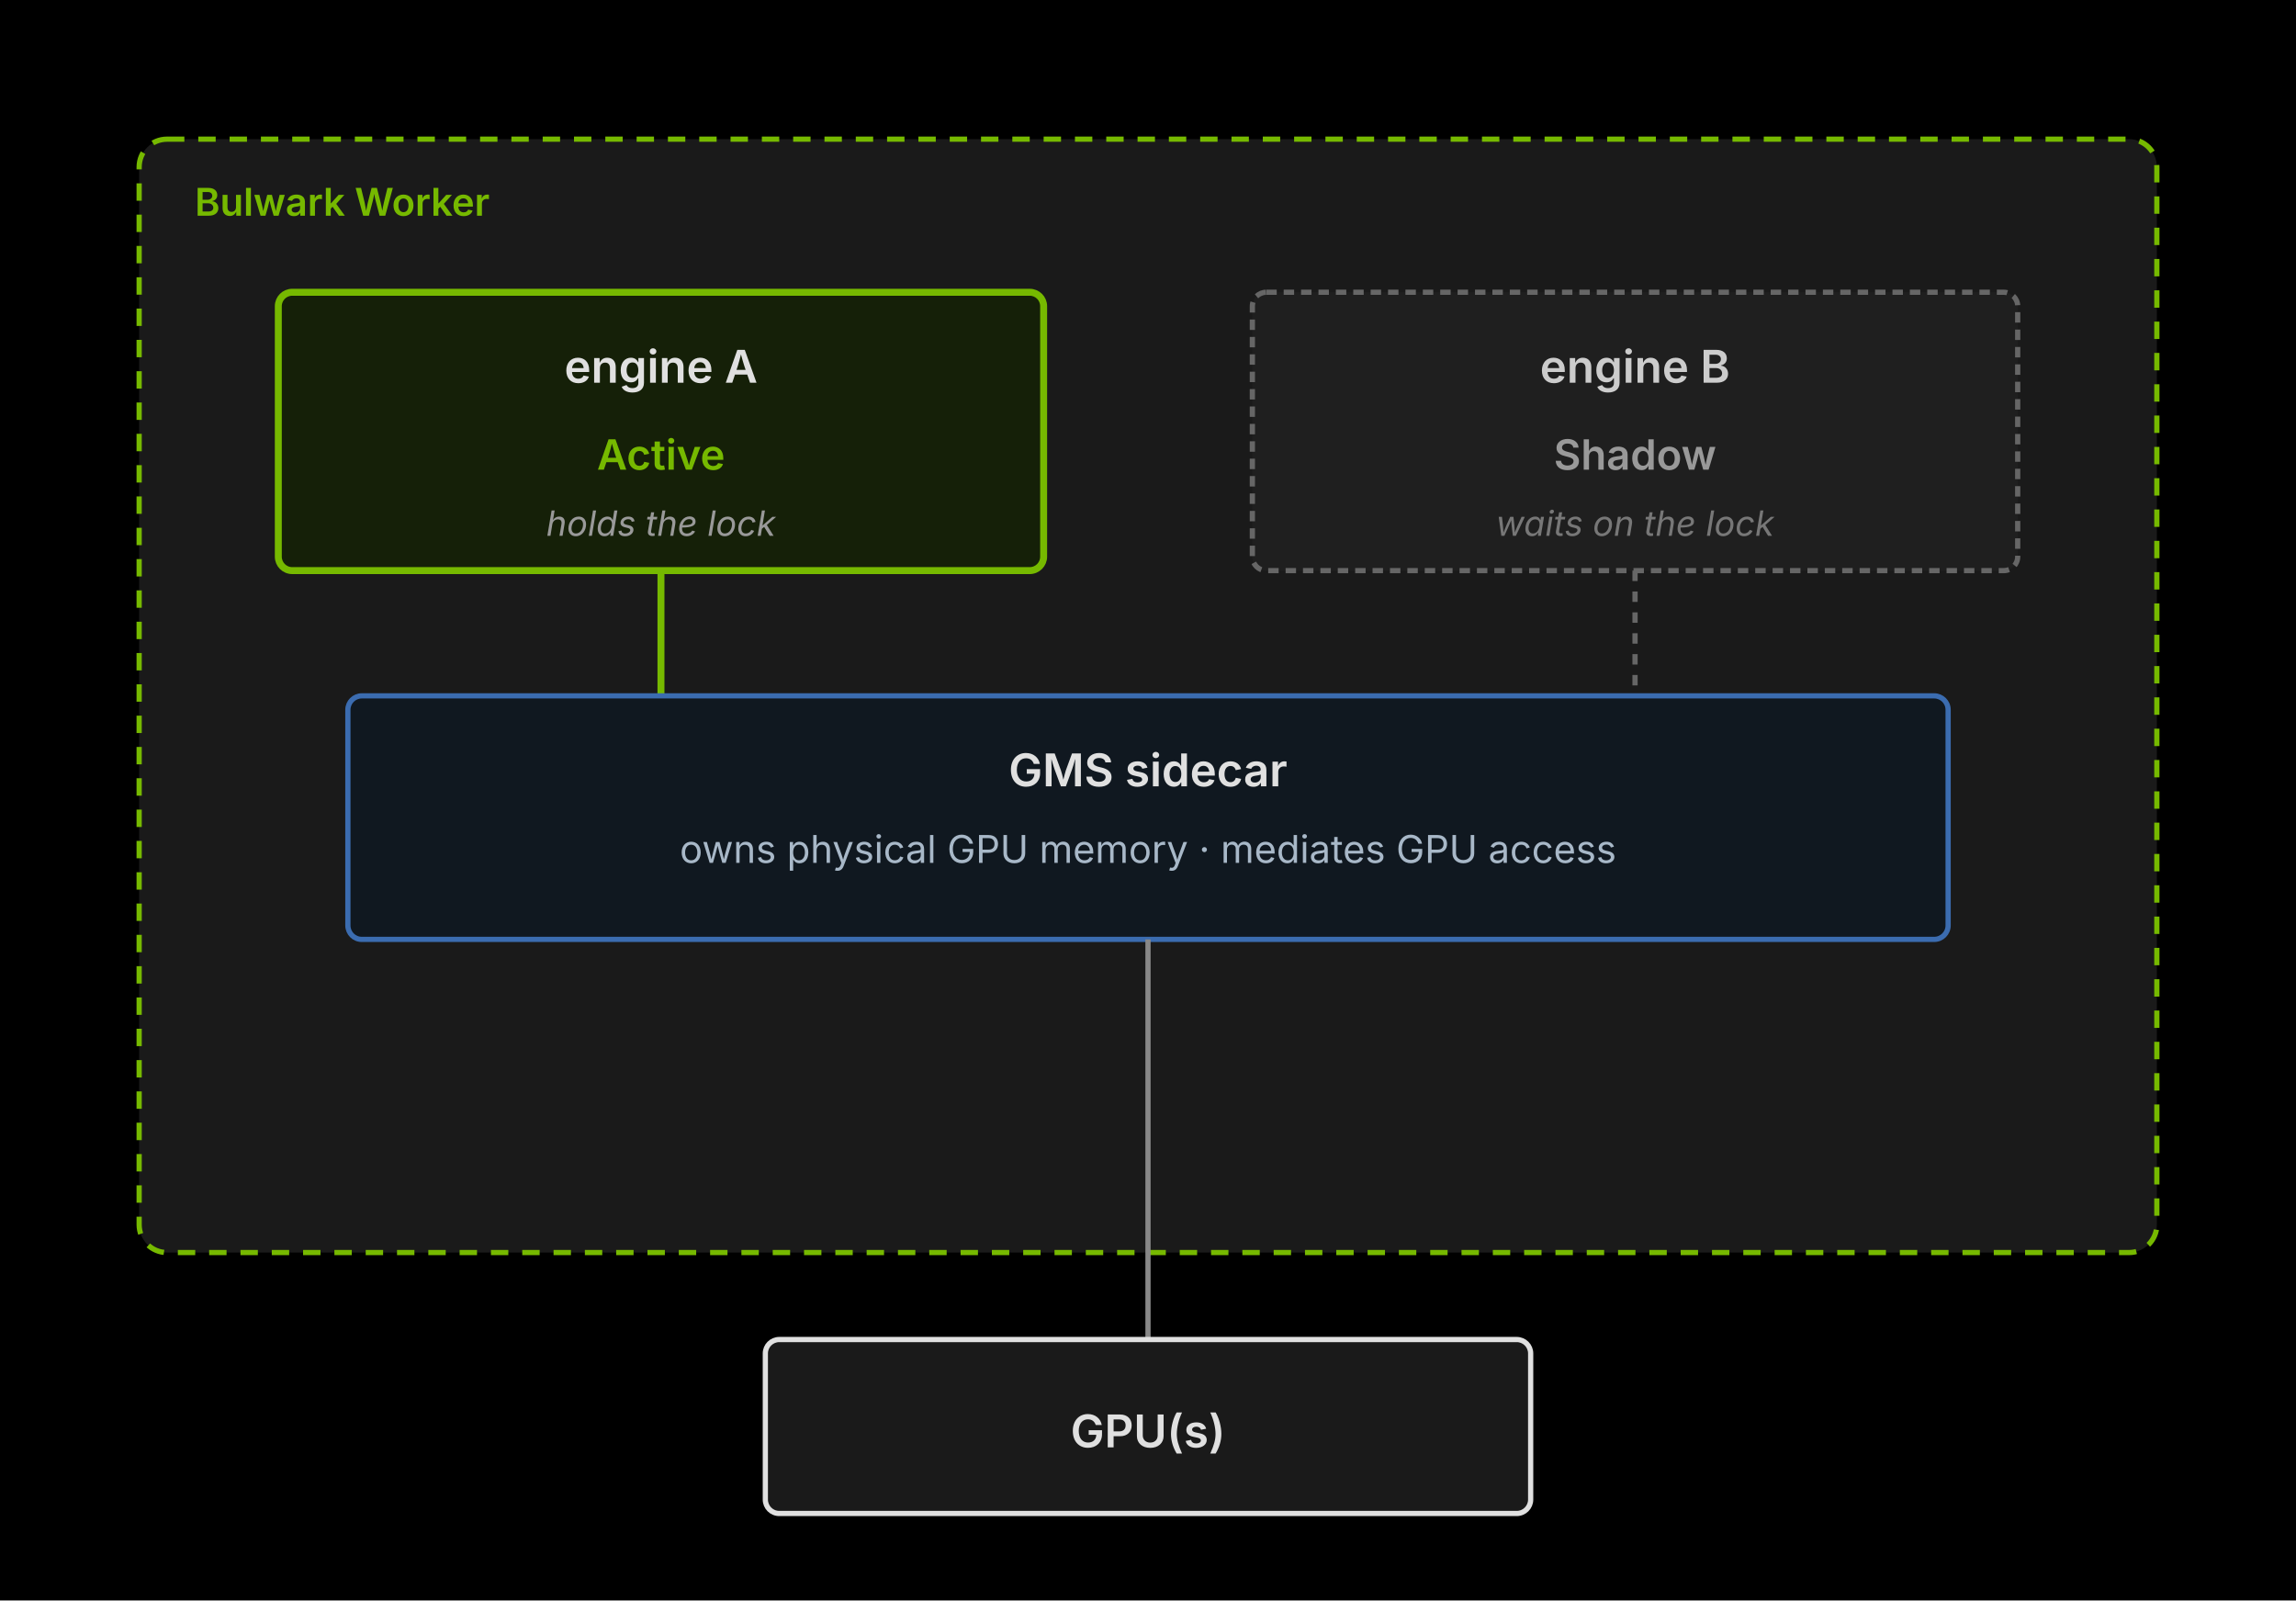
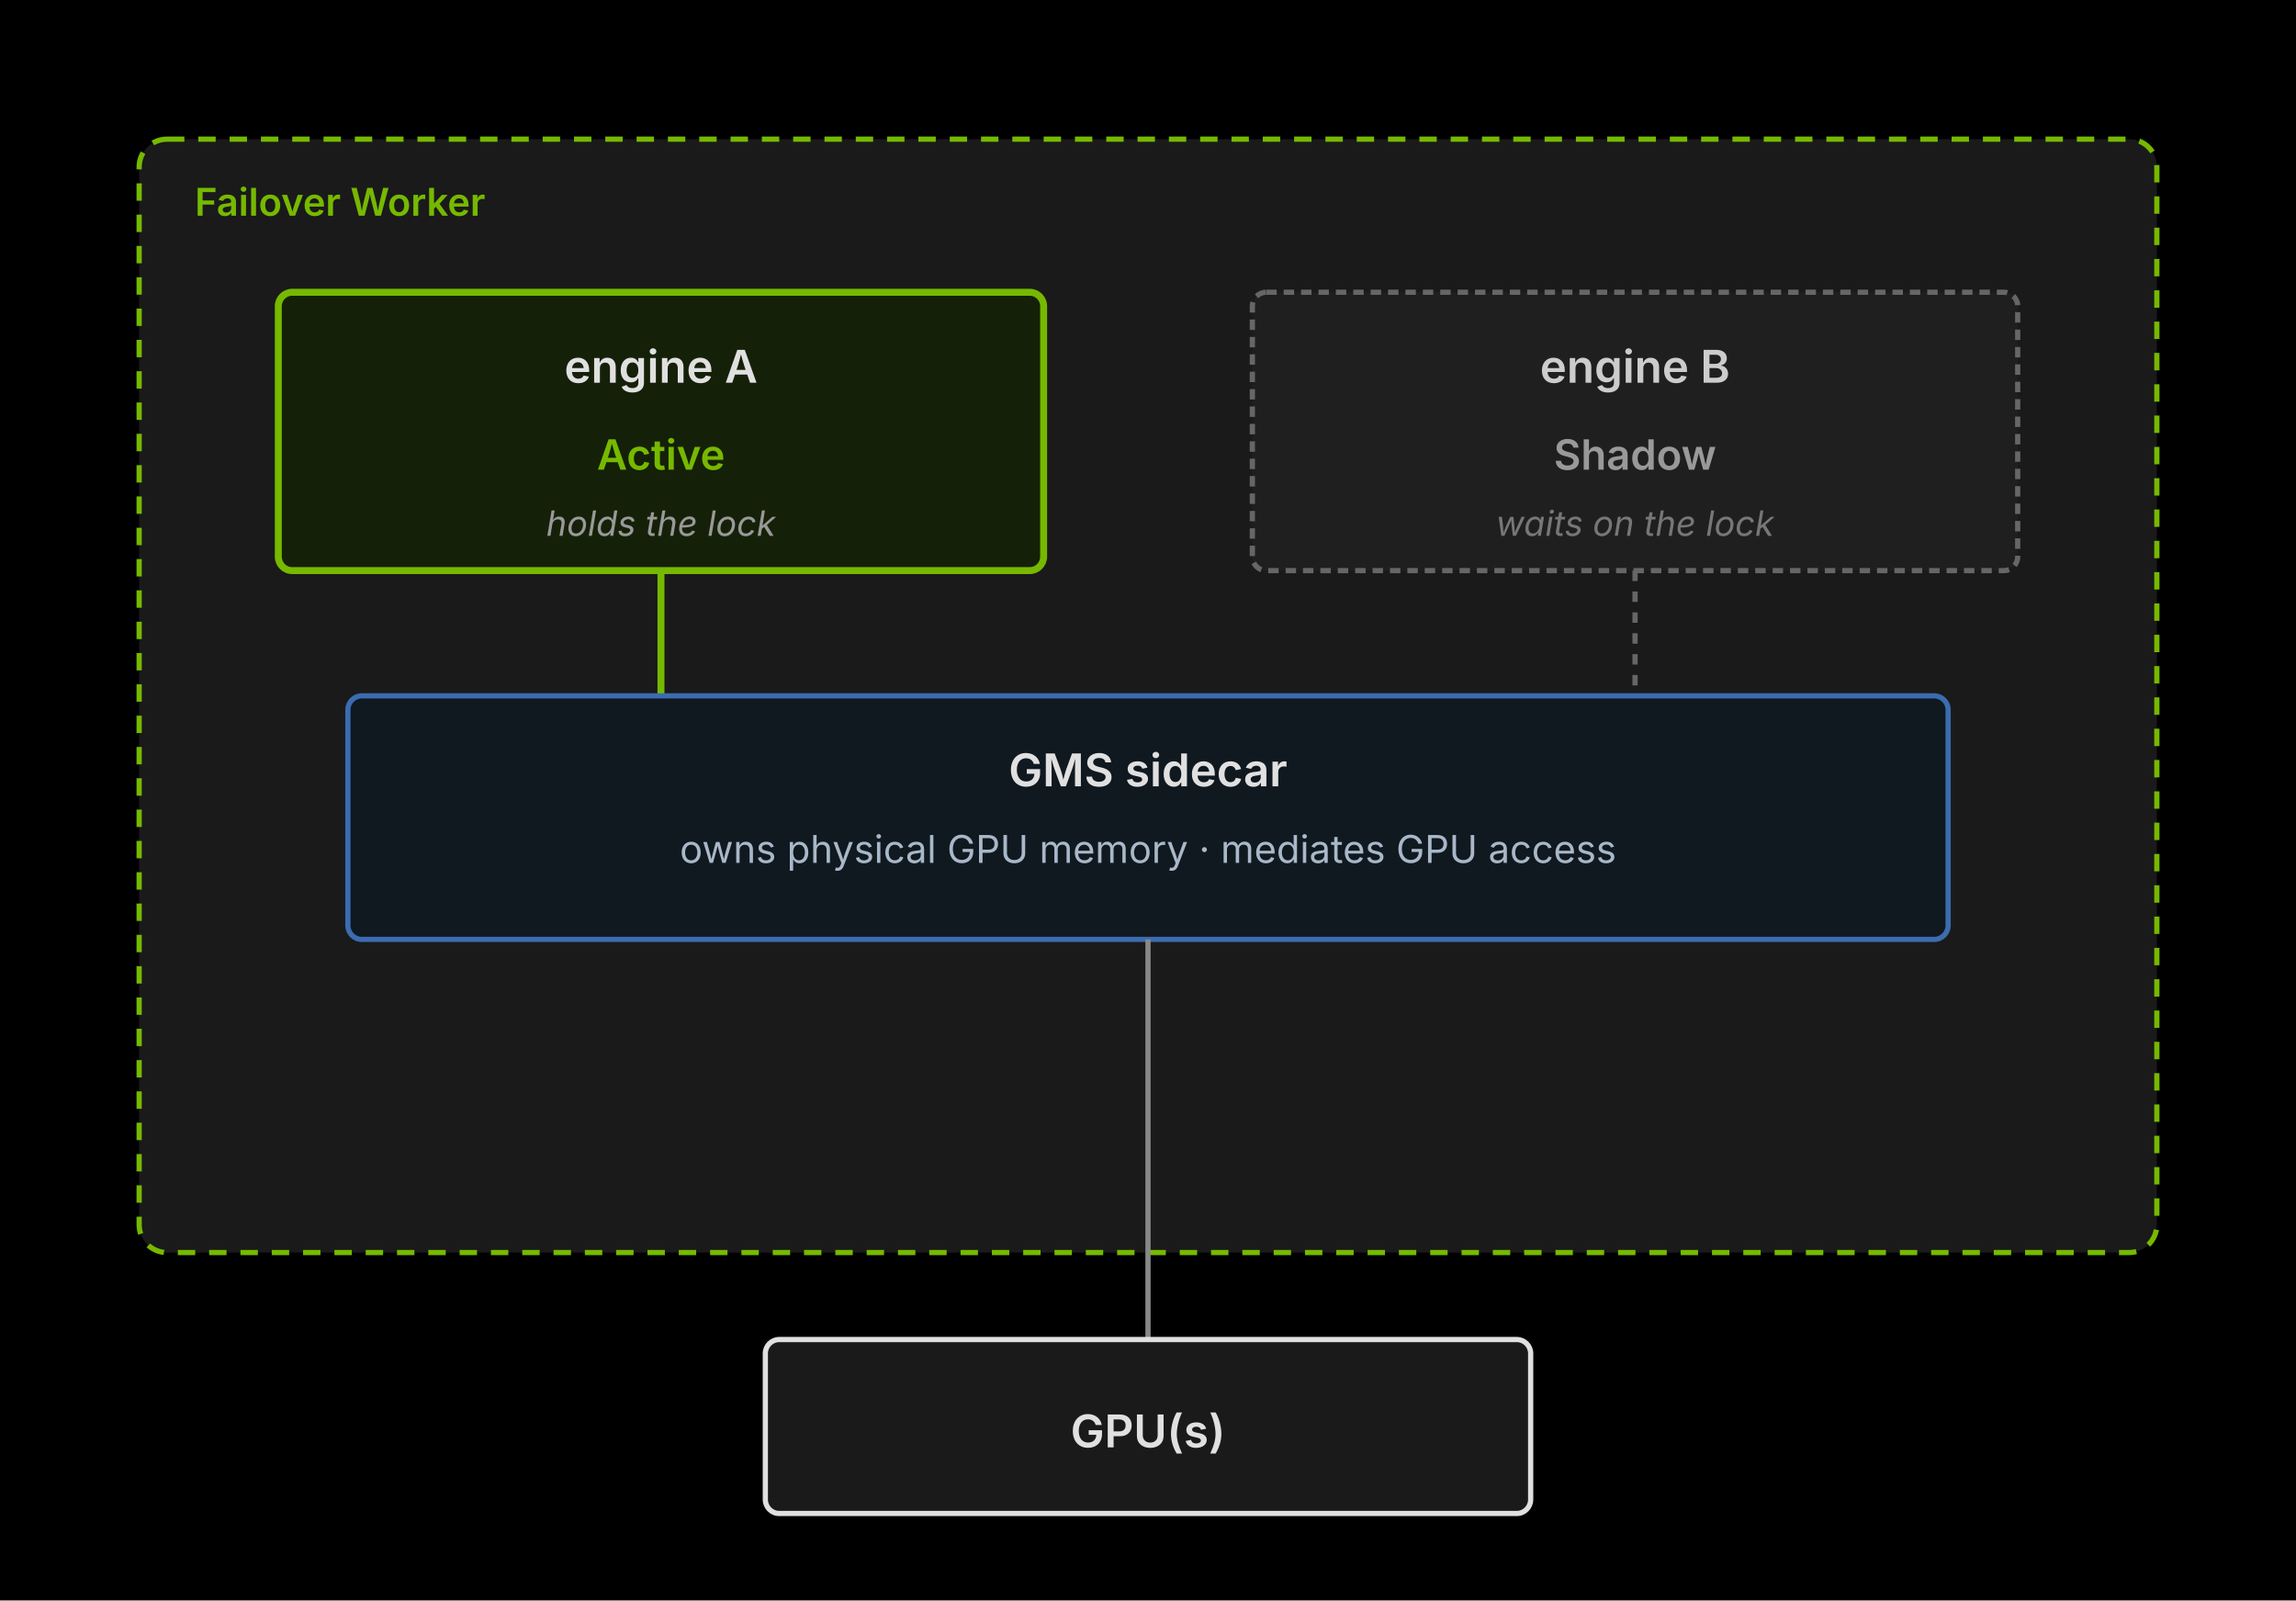
<svg xmlns="http://www.w3.org/2000/svg" viewBox="0 0 660 460" font-family="-apple-system, BlinkMacSystemFont, 'Segoe UI', sans-serif">
  <rect width="660" height="460" fill="#000000" />
  <rect x="40" y="40" width="580" height="320" fill="#1a1a1a" stroke="#76b900" stroke-dasharray="5 4" stroke-width="1.5" rx="8" />
-   <text x="56" y="62" font-size="11" font-weight="600" fill="#76b900">Bulwark Worker</text>
+   <text x="56" y="62" font-size="11" font-weight="600" fill="#76b900">Failover Worker</text>
  <rect x="80" y="84" width="220" height="80" fill="#152008" stroke="#76b900" stroke-width="2" rx="4" />
  <text x="190" y="110" text-anchor="middle" font-size="13" font-weight="600" fill="#e0e0e0">engine A</text>
  <text x="190" y="135" text-anchor="middle" font-size="12" fill="#76b900" font-weight="600">Active</text>
  <text x="190" y="154" text-anchor="middle" font-size="10" fill="#999" font-style="italic">holds the lock</text>
  <rect x="360" y="84" width="220" height="80" fill="#1f1f1f" stroke="#666" stroke-width="1.5" stroke-dasharray="3 2" rx="4" />
  <text x="470" y="110" text-anchor="middle" font-size="13" font-weight="600" fill="#cccccc">engine B</text>
  <text x="470" y="135" text-anchor="middle" font-size="12" fill="#999" font-weight="600">Shadow</text>
  <text x="470" y="154" text-anchor="middle" font-size="10" fill="#777" font-style="italic">waits on the lock</text>
  <line x1="190" y1="164" x2="190" y2="200" stroke="#76b900" stroke-width="2" />
  <line x1="470" y1="164" x2="470" y2="200" stroke="#666" stroke-width="1.5" stroke-dasharray="3 3" />
  <rect x="100" y="200" width="460" height="70" fill="#101820" stroke="#3b6cb0" stroke-width="1.5" rx="4" />
  <text x="330" y="226" text-anchor="middle" font-size="13" font-weight="600" fill="#e0e0e0">GMS sidecar</text>
  <text x="330" y="248" text-anchor="middle" font-size="11" fill="#a8b8c8">owns physical GPU memory · mediates GPU access</text>
  <line x1="330" y1="270" x2="330" y2="385" stroke="#888" stroke-width="1.5" />
  <rect x="220" y="385" width="220" height="50" fill="#1a1a1a" stroke="#e0e0e0" stroke-width="1.5" rx="4" />
  <text x="330" y="416" text-anchor="middle" font-size="13" font-weight="600" fill="#e0e0e0">GPU(s)</text>
</svg>
